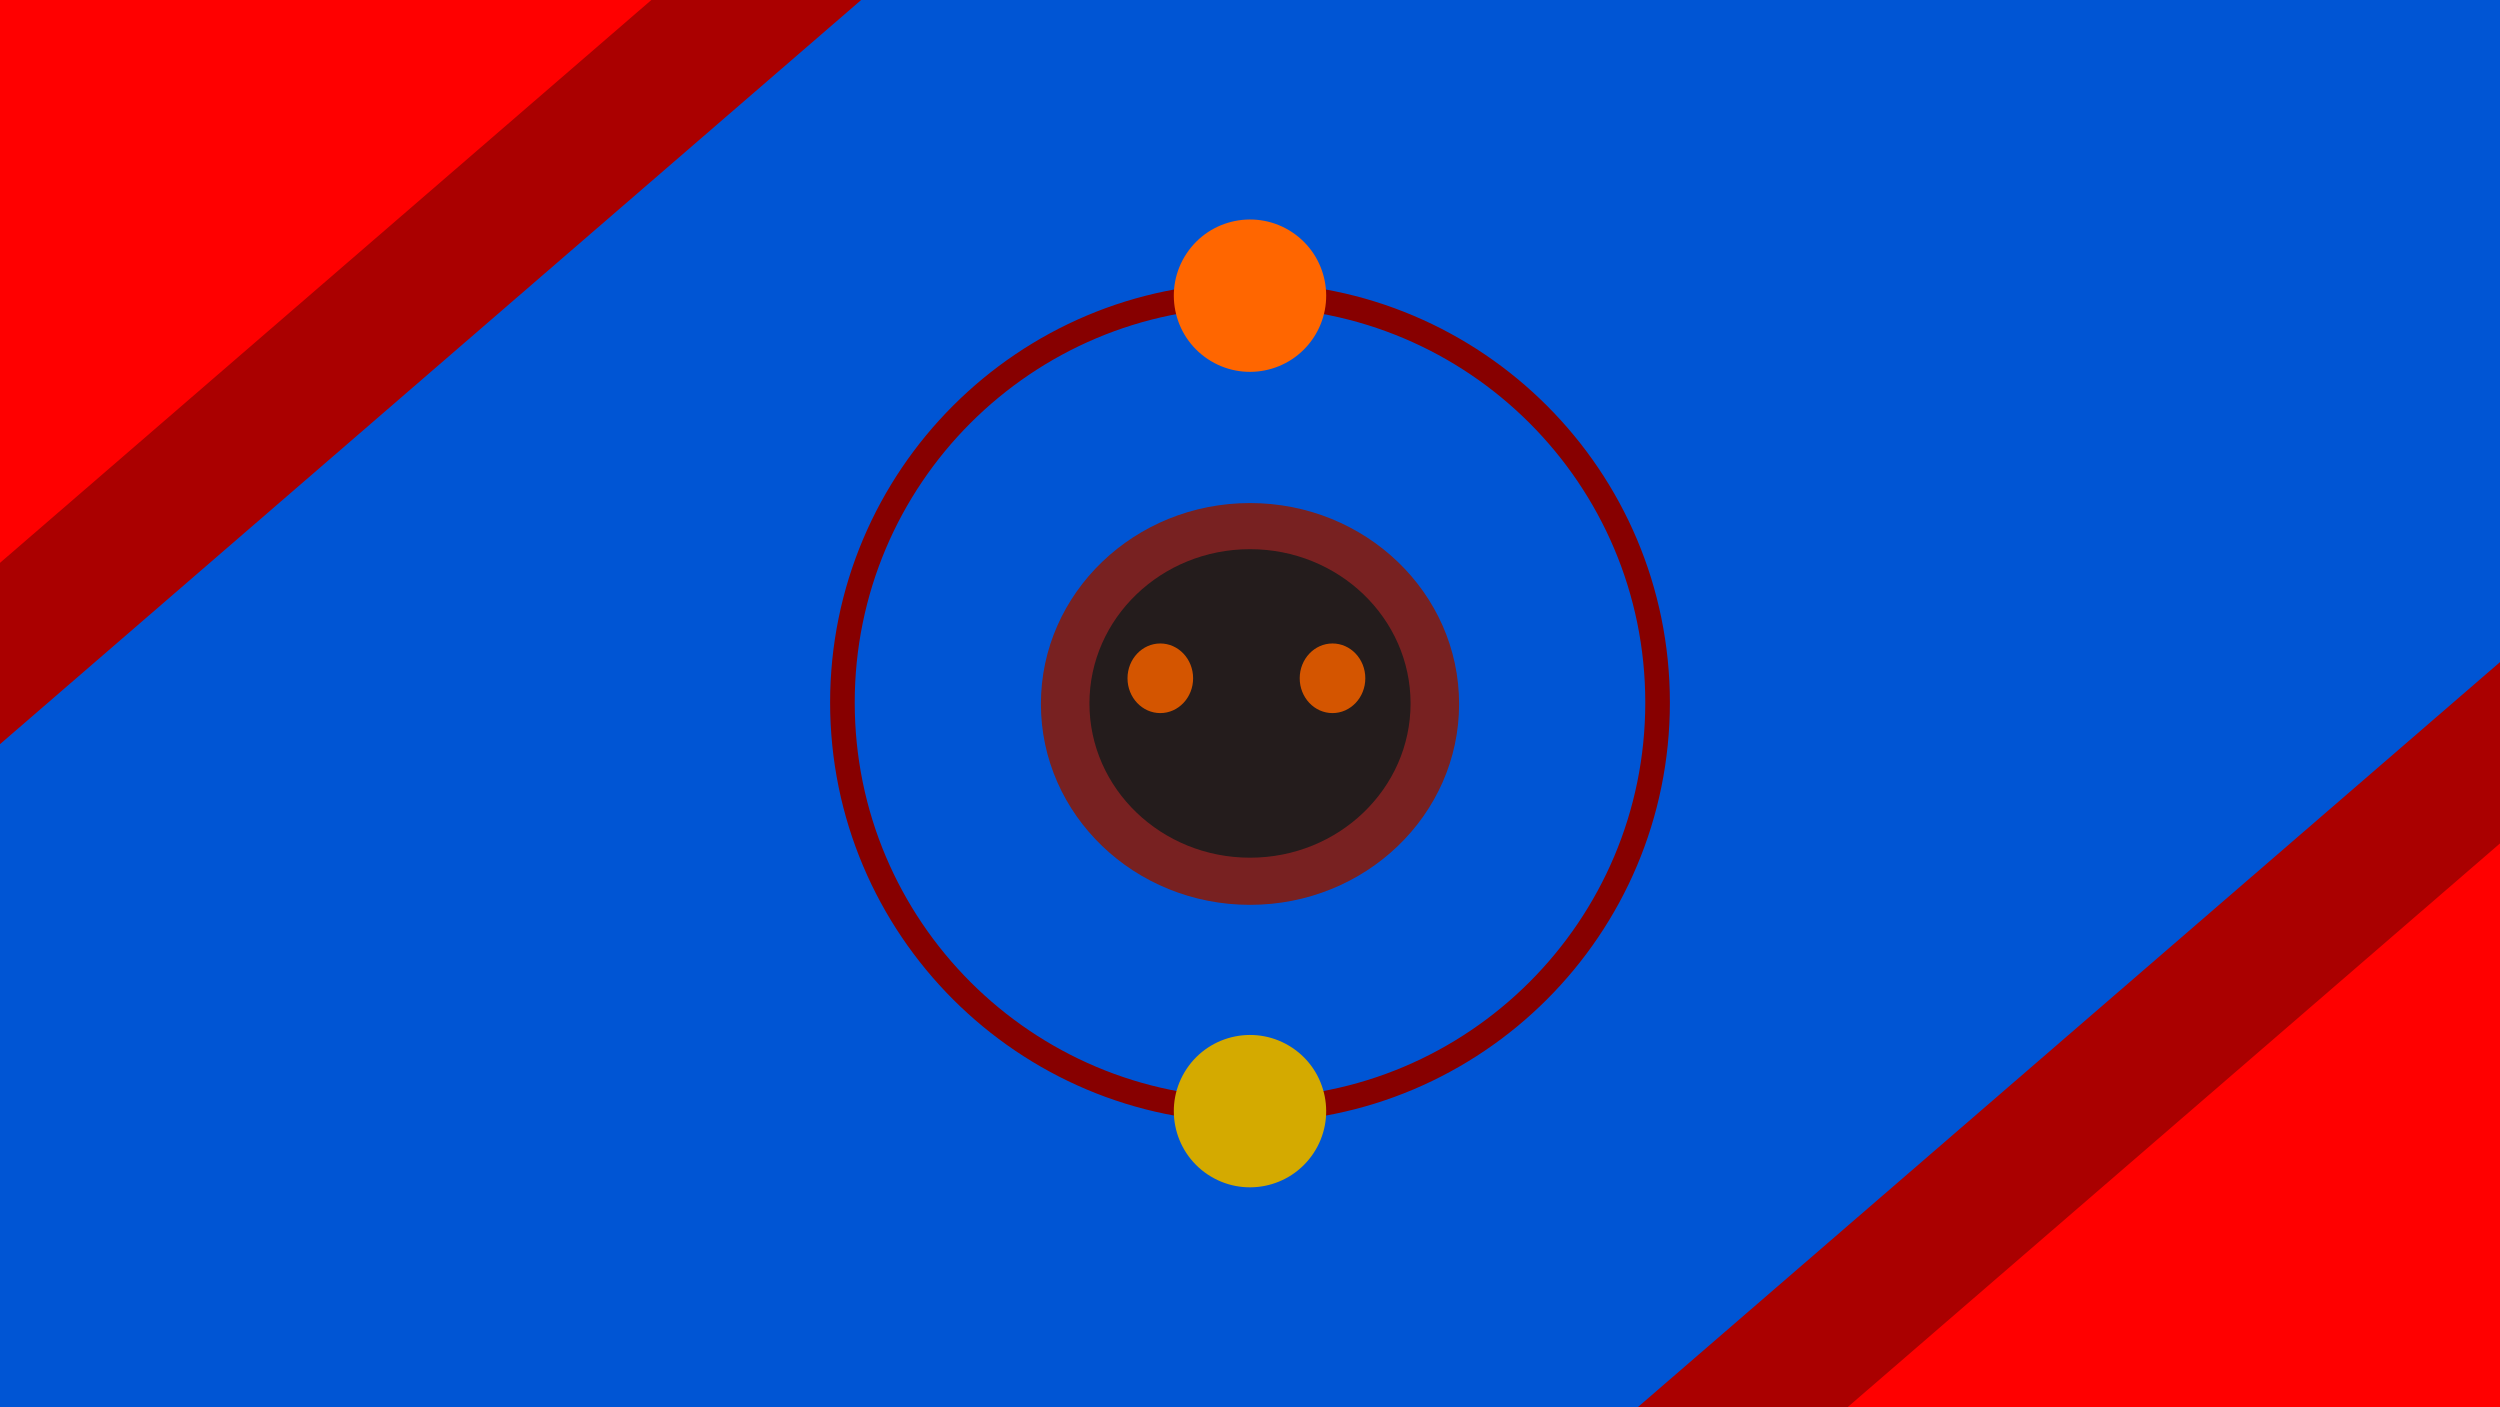
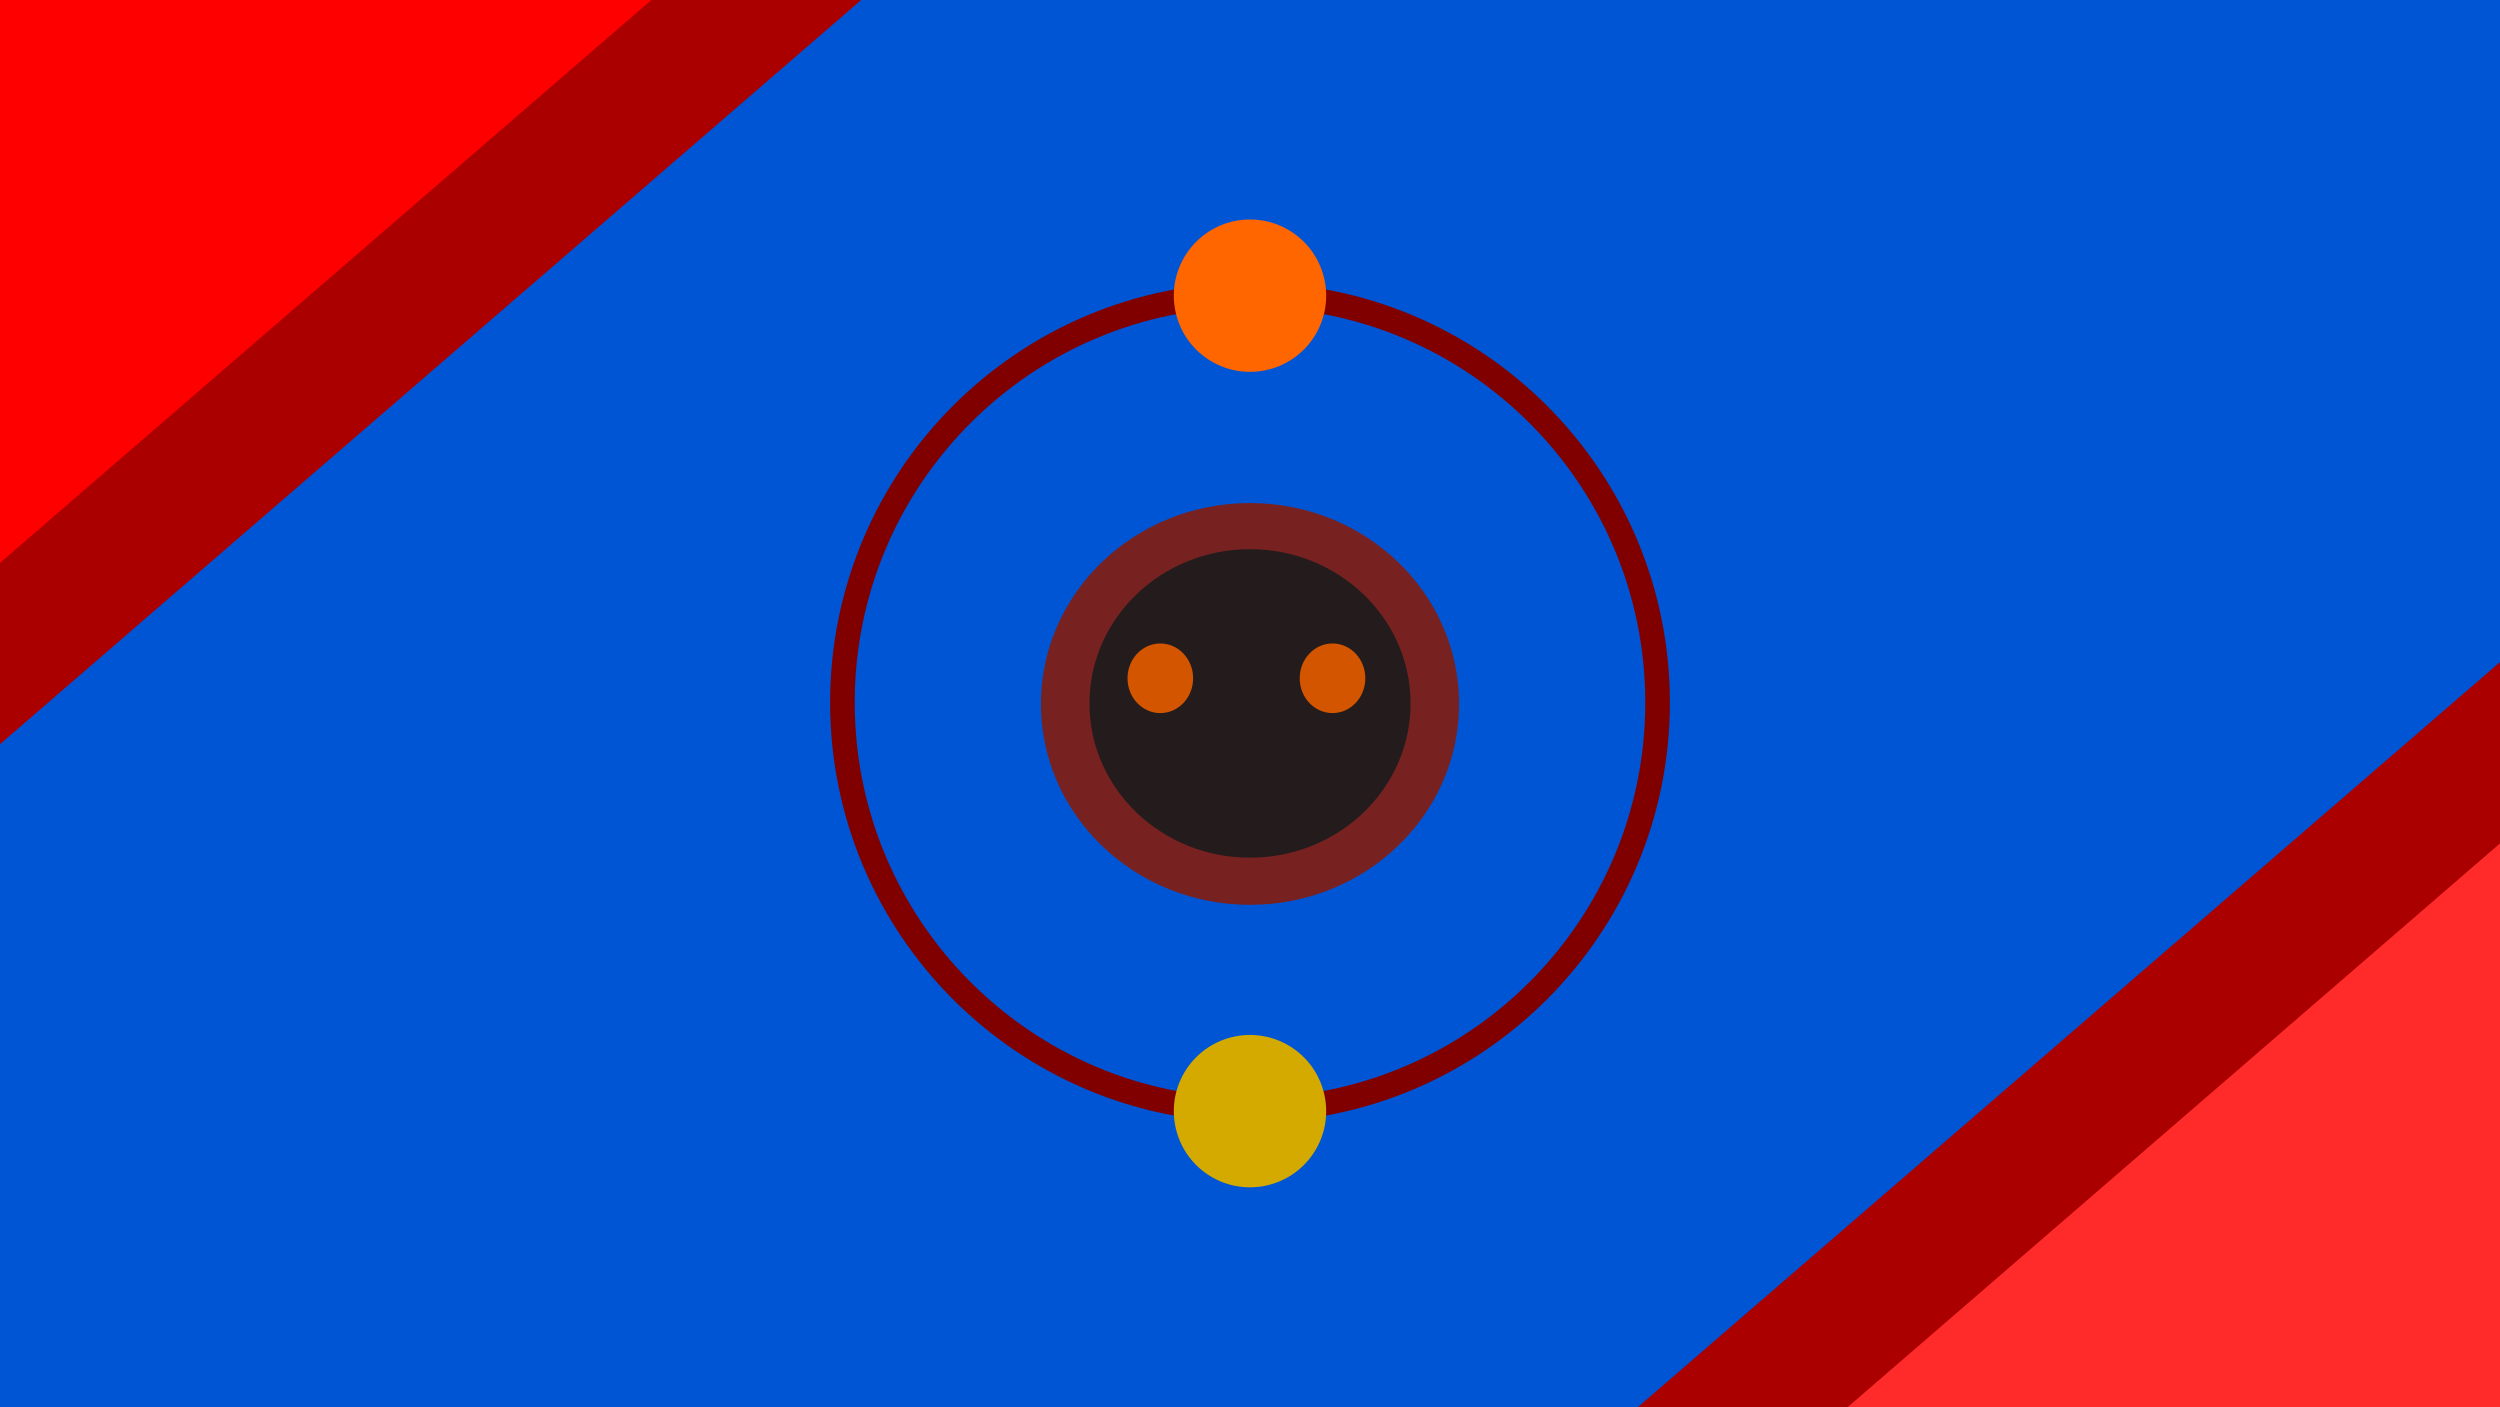
<svg xmlns="http://www.w3.org/2000/svg" width="1920" height="1080" viewBox="0 0 508 285.75" version="1.1" id="svg8">
  <defs id="defs2">
    </defs>
  <g id="layer1">
-     <rect style="fill:#0055d4;fill-rule:evenodd;stroke:none;stroke-width:6.068;stroke-linecap:round;stroke-linejoin:round;stroke-miterlimit:4;stroke-dasharray:none;stroke-opacity:1;paint-order:fill markers stroke" id="rect1182" width="716.7" height="445.929" x="-98.827" y="-103.648" rx="387.642" ry="0" />
-     <circle style="fill:none;fill-rule:evenodd;stroke:#870000;stroke-width:5;stroke-linejoin:round;stroke-miterlimit:4;stroke-dasharray:none;stroke-opacity:1;paint-order:fill markers stroke" id="path28" cx="254" cy="142.758" r="82.82" />
+     <path transform="scale(0.2645833)" d="M -17.178,-17.178 -1.109,1125.191 c 55.926,37.858 -66.191,-30.949 0,0 H 1795.363 c 66.546,-31.114 128.291,-65.967 184.457,-104.062 V -17.178 Z" style="fill:#0055d4;fill-rule:evenodd;stroke:none;stroke-width:22.933;stroke-linecap:round;stroke-linejoin:round;stroke-miterlimit:4;stroke-dasharray:none;stroke-opacity:1;paint-order:fill markers stroke" id="rect1182" />
+     <circle style="fill:none;fill-rule:evenodd;stroke:#800000;stroke-width:5;stroke-linejoin:round;stroke-miterlimit:4;stroke-dasharray:none;stroke-opacity:1;paint-order:fill markers stroke" id="path28" cx="254" cy="142.758" r="82.82" />
    <circle cy="-46.866" cx="-336.598" id="circle1104" style="fill:#d4aa00;fill-rule:evenodd;stroke:none;stroke-width:1.943;stroke-linejoin:round;stroke-miterlimit:4;stroke-dasharray:none;stroke-opacity:1;paint-order:fill markers stroke" transform="rotate(-146.2921)" r="15.479" />
    <ellipse transform="scale(-1)" style="fill:#782121;fill-opacity:1;fill-rule:evenodd;stroke-width:11.021;stroke-linecap:round;stroke-linejoin:round;paint-order:fill markers stroke" id="path96" cx="-254" cy="-143.042" rx="42.489" ry="40.823" />
    <ellipse ry="31.346" rx="32.626" cy="142.938" cx="254" id="ellipse982" style="fill:#241c1c;fill-opacity:1;fill-rule:evenodd;stroke-width:8.462;stroke-linecap:round;stroke-linejoin:round;paint-order:fill markers stroke" />
    <ellipse id="path934" style="fill:#d45500;fill-opacity:1;fill-rule:evenodd;stroke-width:1.817;stroke-linecap:round;stroke-linejoin:round;paint-order:fill markers stroke" ry="7.073" rx="6.665" cy="137.827" cx="235.775" />
    <ellipse cx="270.766" cy="137.827" rx="6.665" ry="7.073" style="fill:#d45500;fill-opacity:1;fill-rule:evenodd;stroke-width:1.817;stroke-linecap:round;stroke-linejoin:round;paint-order:fill markers stroke" id="ellipse85" />
-     <path id="path1184" style="fill:#aa0000;fill-rule:evenodd;stroke:none;stroke-width:5;stroke-linecap:round;stroke-linejoin:round;stroke-miterlimit:4;stroke-dasharray:none;stroke-opacity:1;paint-order:fill markers stroke" d="M -2.786,153.62 -60.929,-150.27 231.319,-48.679 Z" />
-     <path style="fill:#ff0000;fill-rule:evenodd;stroke:none;stroke-width:5;stroke-linecap:round;stroke-linejoin:round;stroke-miterlimit:4;stroke-dasharray:none;stroke-opacity:1;paint-order:fill markers stroke" id="path1178" d="M -82.572,185.725 -140.715,-118.165 151.533,-16.574 Z" />
-     <path transform="scale(-1)" style="fill:#aa0000;fill-rule:evenodd;stroke:none;stroke-width:5;stroke-linecap:round;stroke-linejoin:round;stroke-miterlimit:4;stroke-dasharray:none;stroke-opacity:1;paint-order:fill markers stroke" id="path1210" d="m -510.786,-132.13 -58.144,-303.89 292.249,101.591 z" />
-     <path transform="scale(-1)" id="path1212" style="fill:#ff0000;fill-rule:evenodd;stroke:none;stroke-width:5;stroke-linecap:round;stroke-linejoin:round;stroke-miterlimit:4;stroke-dasharray:none;stroke-opacity:1;paint-order:fill markers stroke" d="m -590.572,-100.025 -58.144,-303.89 292.249,101.591 z" />
-     <circle cy="90.979" cx="-244.64" id="circle858" style="fill:#ff6600;fill-rule:evenodd;stroke:none;stroke-width:1.943;stroke-linejoin:round;stroke-miterlimit:4;stroke-dasharray:none;stroke-opacity:1;paint-order:fill markers stroke" transform="rotate(-146.2921)" r="15.479" />
+     <path transform="scale(0.2645833)" d="M -17.178 -17.178 L -17.178 545.854 L -10.527 580.611 L 681.246 -17.178 L -17.178 -17.178 z " style="fill:#aa0000;fill-rule:evenodd;stroke:none;stroke-width:18.898;stroke-linecap:round;stroke-linejoin:round;stroke-miterlimit:4;stroke-dasharray:none;stroke-opacity:1;paint-order:fill markers stroke" id="path1184" />
+     <path transform="scale(0.2645833)" d="M 1930.527 499.389 L 1206.336 1125.191 L 1979.82 1125.191 L 1979.82 757.02 L 1930.527 499.389 z " style="fill:#aa0000;fill-rule:evenodd;stroke:none;stroke-width:18.898;stroke-linecap:round;stroke-linejoin:round;stroke-miterlimit:4;stroke-dasharray:none;stroke-opacity:1;paint-order:fill markers stroke" id="path1210" />
+     <circle r="15.479" cy="90.979" cx="-244.64" id="circle858" style="fill:#ff6600;fill-rule:evenodd;stroke:none;stroke-width:1.943;stroke-linejoin:round;stroke-miterlimit:4;stroke-dasharray:none;stroke-opacity:1;paint-order:fill markers stroke" transform="rotate(-146.2921)" />
+     <path transform="scale(0.2645833)" d="M -17.178 -17.178 L -17.178 447.117 L 520.113 -17.178 L -17.178 -17.178 z " style="opacity:1;fill:#ff0000;fill-opacity:1;fill-rule:evenodd;stroke:none;stroke-width:21.411;stroke-linecap:round;stroke-linejoin:round;paint-order:fill markers stroke" id="rect41" />
+     <path transform="scale(0.2645833)" d="M 1979.82 596.033 L 1367.469 1125.191 L 1979.82 1125.191 L 1979.82 596.033 z " style="opacity:1;fill:#ff2a2a;fill-opacity:1;fill-rule:evenodd;stroke:none;stroke-width:21.411;stroke-linecap:round;stroke-linejoin:round;paint-order:fill markers stroke" id="rect866" />
  </g>
</svg>
